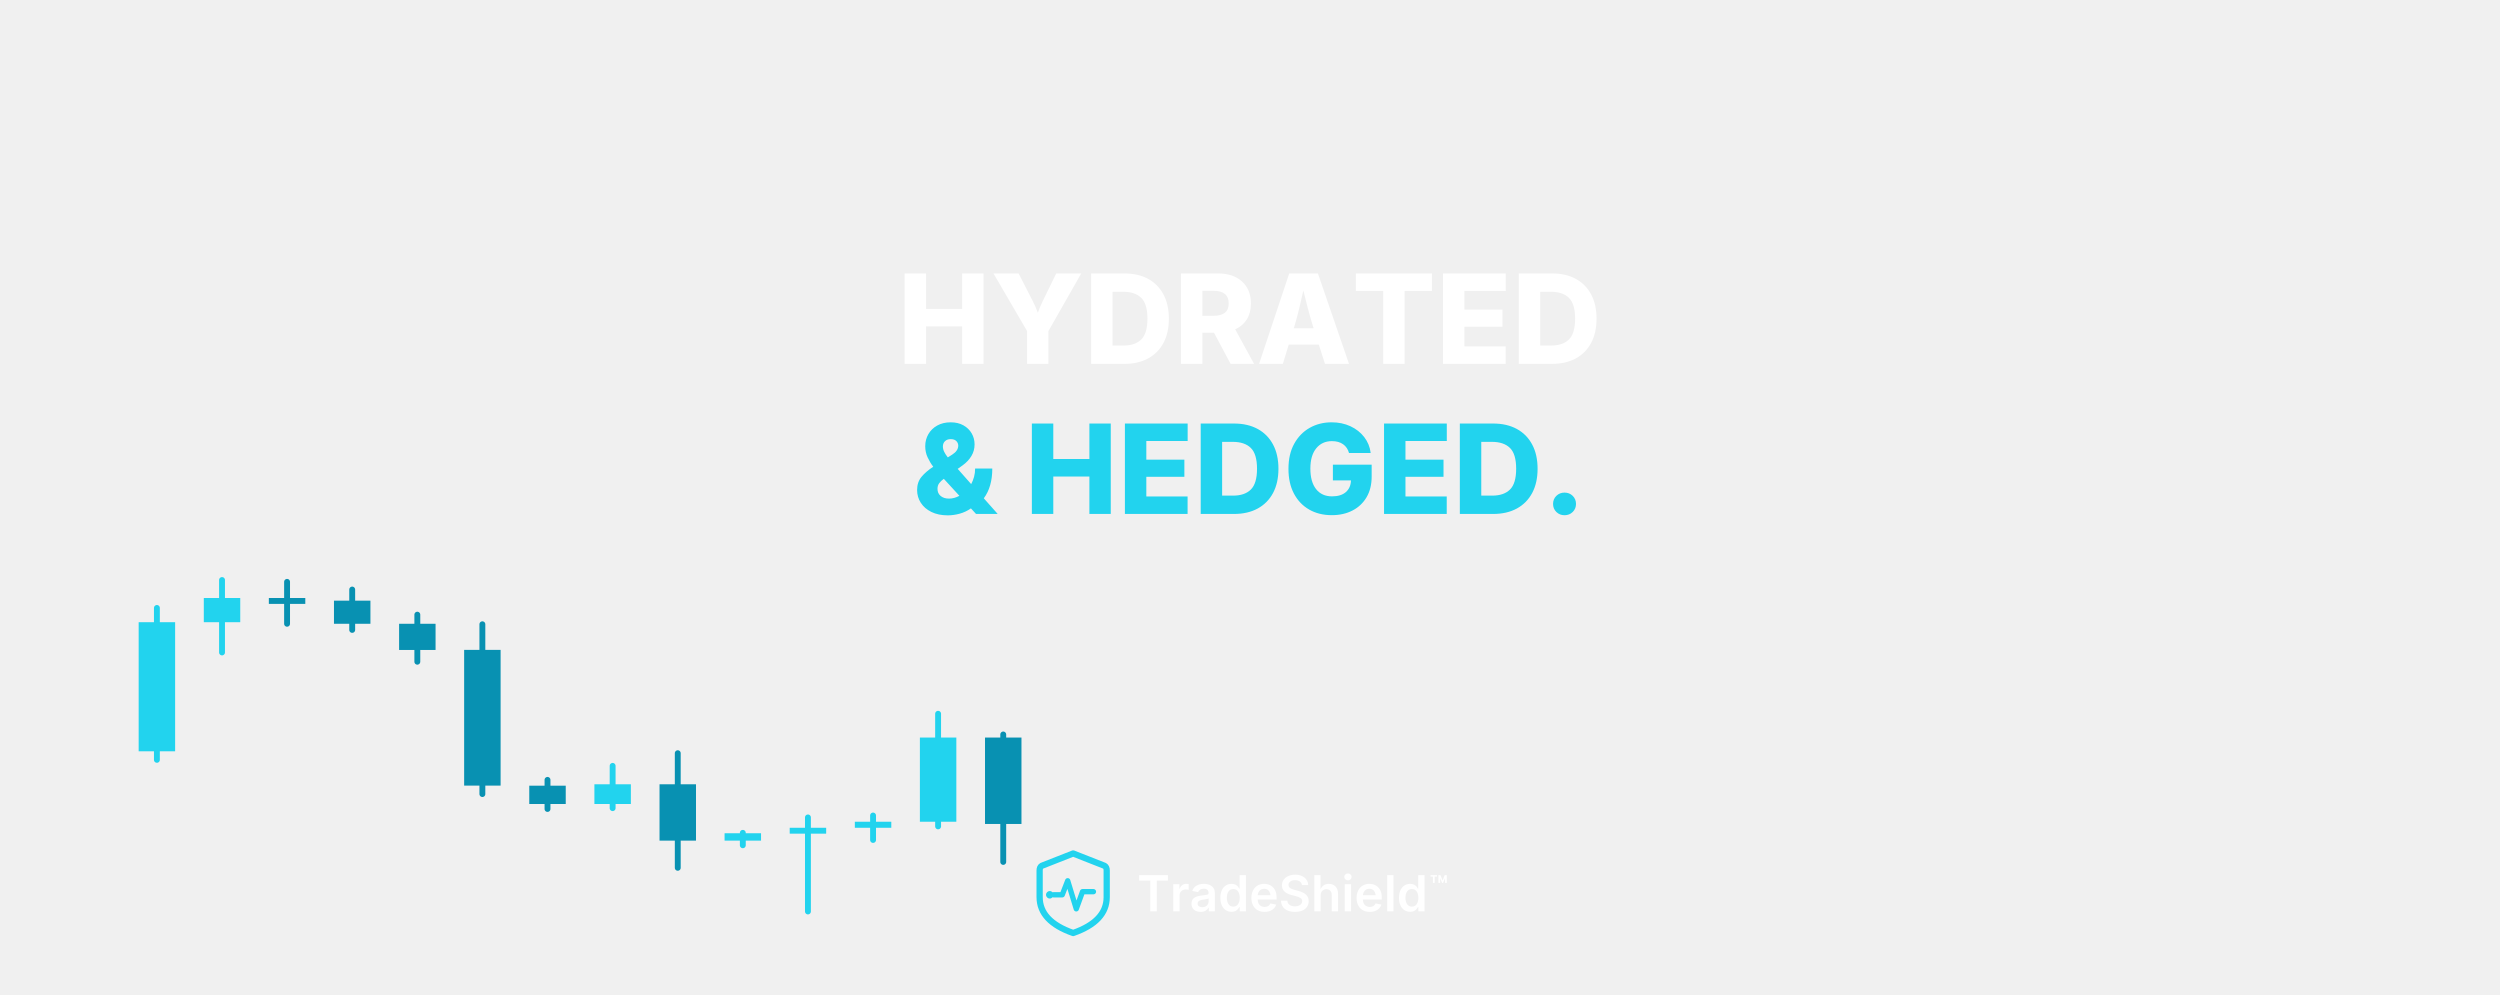
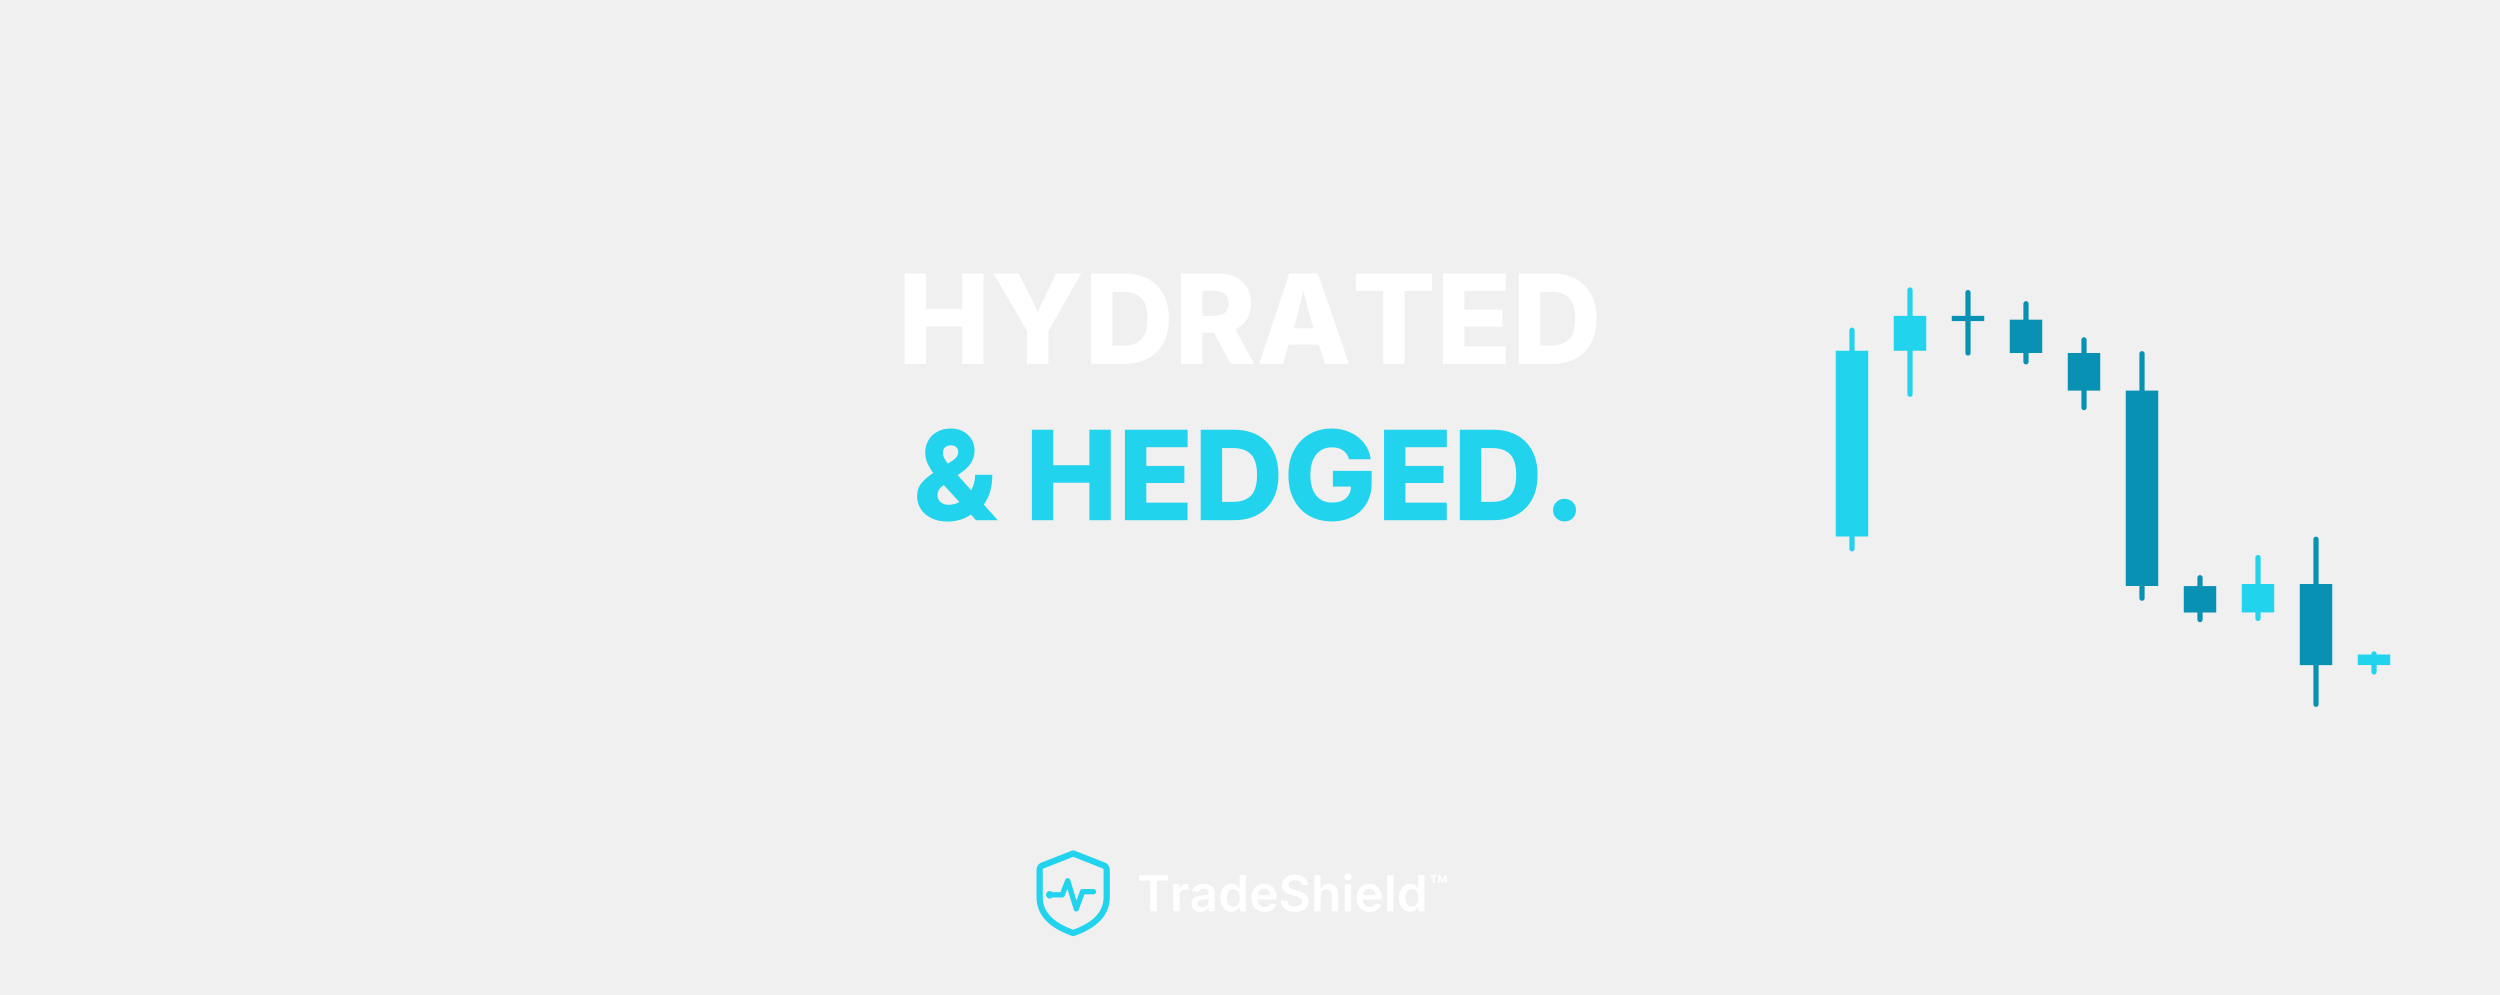
<svg xmlns="http://www.w3.org/2000/svg" width="10.057in" height="4in" viewBox="0 0 3017 1200">
-   <line x1="189.3" y1="733.7" x2="189.3" y2="917.0" stroke="#22D3EE" stroke-width="7.1" stroke-linecap="round" />
-   <rect x="167.3" y="750.9" width="44.0" height="155.8" fill="#22D3EE" />
-   <line x1="267.9" y1="700.0" x2="267.9" y2="787.4" stroke="#22D3EE" stroke-width="7.1" stroke-linecap="round" />
-   <rect x="245.9" y="721.7" width="44.0" height="29.2" fill="#22D3EE" />
-   <line x1="346.4" y1="702.2" x2="346.4" y2="752.8" stroke="#0891B2" stroke-width="7.1" stroke-linecap="round" />
-   <rect x="324.4" y="721.7" width="44.0" height="7.1" fill="#0891B2" />
-   <line x1="425.0" y1="711.5" x2="425.0" y2="760.2" stroke="#0891B2" stroke-width="7.1" stroke-linecap="round" />
-   <rect x="403.0" y="724.9" width="44.0" height="27.9" fill="#0891B2" />
-   <line x1="503.6" y1="741.8" x2="503.6" y2="798.6" stroke="#0891B2" stroke-width="7.1" stroke-linecap="round" />
-   <rect x="481.6" y="752.8" width="44.0" height="31.6" fill="#0891B2" />
-   <line x1="582.1" y1="753.4" x2="582.1" y2="958.3" stroke="#0891B2" stroke-width="7.1" stroke-linecap="round" />
-   <rect x="560.1" y="784.3" width="44.0" height="163.8" fill="#0891B2" />
-   <line x1="660.7" y1="941.2" x2="660.7" y2="976.3" stroke="#0891B2" stroke-width="7.1" stroke-linecap="round" />
-   <rect x="638.7" y="948.2" width="44.0" height="22.1" fill="#0891B2" />
-   <line x1="739.3" y1="924.3" x2="739.3" y2="975.3" stroke="#22D3EE" stroke-width="7.1" stroke-linecap="round" />
-   <rect x="717.3" y="946.5" width="44.0" height="23.8" fill="#22D3EE" />
-   <line x1="817.9" y1="909.0" x2="817.9" y2="1047.3" stroke="#0891B2" stroke-width="7.1" stroke-linecap="round" />
-   <rect x="795.9" y="946.5" width="44.0" height="68.0" fill="#0891B2" />
-   <line x1="896.4" y1="1005.1" x2="896.4" y2="1020.1" stroke="#22D3EE" stroke-width="7.1" stroke-linecap="round" />
-   <rect x="874.4" y="1005.6" width="44.0" height="8.9" fill="#22D3EE" />
-   <line x1="975.0" y1="986.5" x2="975.0" y2="1100.0" stroke="#22D3EE" stroke-width="7.1" stroke-linecap="round" />
-   <rect x="953.0" y="999.0" width="44.0" height="7.1" fill="#22D3EE" />
-   <line x1="1053.6" y1="984.2" x2="1053.6" y2="1013.7" stroke="#22D3EE" stroke-width="7.1" stroke-linecap="round" />
-   <rect x="1031.6" y="991.7" width="44.0" height="7.3" fill="#22D3EE" />
-   <line x1="1132.1" y1="861.4" x2="1132.1" y2="997.3" stroke="#22D3EE" stroke-width="7.1" stroke-linecap="round" />
-   <rect x="1110.1" y="890.1" width="44.0" height="101.6" fill="#22D3EE" />
-   <line x1="1210.7" y1="886.4" x2="1210.7" y2="1040.2" stroke="#0891B2" stroke-width="7.1" stroke-linecap="round" />
-   <rect x="1188.7" y="890.1" width="44.0" height="104.3" fill="#0891B2" />
+   <line x1="2235.0" y1="398.5" x2="2235.0" y2="662.3" stroke="#22D3EE" stroke-width="6.3" stroke-linecap="round" />
+   <rect x="2215.4" y="423.3" width="39.2" height="224.2" fill="#22D3EE" />
+   <line x1="2305.0" y1="350.0" x2="2305.0" y2="475.8" stroke="#22D3EE" stroke-width="6.3" stroke-linecap="round" />
+   <rect x="2285.4" y="381.2" width="39.2" height="42.1" fill="#22D3EE" />
+   <line x1="2375.0" y1="353.1" x2="2375.0" y2="426.0" stroke="#0891B2" stroke-width="6.3" stroke-linecap="round" />
+   <rect x="2355.4" y="381.2" width="39.2" height="6.3" fill="#0891B2" />
+   <line x1="2445.0" y1="366.6" x2="2445.0" y2="436.7" stroke="#0891B2" stroke-width="6.3" stroke-linecap="round" />
+   <rect x="2425.4" y="385.8" width="39.2" height="40.2" fill="#0891B2" />
+   <line x1="2515.0" y1="410.2" x2="2515.0" y2="491.9" stroke="#0891B2" stroke-width="6.3" stroke-linecap="round" />
+   <rect x="2495.4" y="426.0" width="39.2" height="45.4" fill="#0891B2" />
+   <line x1="2585.0" y1="426.9" x2="2585.0" y2="721.9" stroke="#0891B2" stroke-width="6.3" stroke-linecap="round" />
+   <rect x="2565.4" y="471.4" width="39.2" height="235.8" fill="#0891B2" />
+   <line x1="2655.0" y1="697.2" x2="2655.0" y2="747.7" stroke="#0891B2" stroke-width="6.3" stroke-linecap="round" />
+   <rect x="2635.4" y="707.3" width="39.2" height="31.9" fill="#0891B2" />
+   <line x1="2725.0" y1="672.9" x2="2725.0" y2="746.3" stroke="#22D3EE" stroke-width="6.3" stroke-linecap="round" />
+   <rect x="2705.4" y="704.8" width="39.2" height="34.3" fill="#22D3EE" />
+   <line x1="2795.0" y1="650.8" x2="2795.0" y2="850.0" stroke="#0891B2" stroke-width="6.3" stroke-linecap="round" />
+   <rect x="2775.4" y="704.8" width="39.2" height="97.9" fill="#0891B2" />
+   <line x1="2865.0" y1="789.2" x2="2865.0" y2="810.9" stroke="#22D3EE" stroke-width="6.3" stroke-linecap="round" />
+   <rect x="2845.4" y="789.9" width="39.2" height="12.7" fill="#22D3EE" />
  <path fill="#FFFFFF" d="M1091.691 439.131V330.0H1117.546V372.847H1161.125V330.0H1186.906V439.131H1161.125V393.94H1117.546V439.131Z M1239.494 439.131V399.58L1198.918 330.0H1229.24L1246.379 363.472Q1249.821 370.137 1252.458 377.534Q1255.021 370.137 1258.317 363.472L1274.65 330.0H1304.826L1265.202 399.58V439.131Z M1356.901 439.131H1316.765V330.0H1356.901Q1373.527 330.0 1385.539 336.555Q1397.551 343.11 1404.069 355.342Q1410.588 367.573 1410.588 384.565Q1410.588 401.631 1404.069 413.826Q1397.551 426.021 1385.539 432.576Q1373.527 439.131 1356.901 439.131ZM1342.619 417.012H1355.803Q1369.865 417.012 1377.299 409.651Q1384.733 402.29 1384.733 384.565Q1384.733 366.841 1377.263 359.48Q1369.792 352.119 1355.437 352.119H1342.619Z M1425.163 439.131V330.0H1469.841Q1488.298 330.0 1498.955 339.778Q1509.611 349.556 1509.611 366.255Q1509.611 377.534 1504.667 385.444Q1499.724 393.354 1490.642 397.456L1513.42 439.131H1485.075L1465.08 401.558H1451.018V439.131ZM1451.018 381.123H1464.421Q1482.805 381.123 1482.805 366.255Q1482.805 350.947 1464.348 350.947H1451.018Z M1519.426 439.131 1555.827 330.0H1590.471L1627.971 439.131H1598.967L1591.569 415.913H1555.241L1548.137 439.131ZM1561.32 396.138H1585.271L1583.806 391.45Q1580.949 382.075 1578.239 371.821Q1575.529 361.567 1572.893 350.581Q1570.402 361.641 1567.949 371.895Q1565.495 382.148 1562.785 391.45Z M1636.247 351.094V330.0H1728.093V351.094H1695.061V439.131H1669.279V351.094Z M1741.423 439.131V330.0H1817.155V351.094H1767.277V373.652H1813.2V394.307H1767.277V418.037H1817.082V439.131Z M1873.039 439.131H1832.902V330.0H1873.039Q1889.665 330.0 1901.677 336.555Q1913.688 343.11 1920.207 355.342Q1926.726 367.573 1926.726 384.565Q1926.726 401.631 1920.207 413.826Q1913.688 426.021 1901.677 432.576Q1889.665 439.131 1873.039 439.131ZM1858.757 417.012H1871.94Q1886.003 417.012 1893.437 409.651Q1900.871 402.29 1900.871 384.565Q1900.871 366.841 1893.4 359.48Q1885.93 352.119 1871.574 352.119H1858.757Z" />
-   <path fill="#22D3EE" d="M1143.803 621.946Q1132.304 621.946 1123.991 617.845Q1115.678 613.743 1111.21 606.785Q1106.743 599.827 1106.743 591.404Q1106.743 581.883 1112.053 575.474Q1117.363 569.065 1126.225 563.279Q1122.27 558.079 1119.414 551.927Q1116.557 545.774 1116.557 538.523Q1116.557 530.467 1120.366 523.912Q1124.174 517.356 1131.096 513.511Q1138.017 509.666 1147.246 509.666Q1156.181 509.666 1162.626 513.292Q1169.072 516.917 1172.587 522.959Q1176.103 529.002 1176.103 536.326Q1176.103 543.943 1172.294 550.315Q1168.486 556.688 1161.601 561.668L1155.742 565.843L1172.001 584.227Q1174.199 580.198 1175.48 575.474Q1176.762 570.75 1176.762 565.477H1197.49Q1197.49 587.669 1187.236 601.365L1204.008 620.262H1177.861L1171.708 613.523Q1165.483 617.918 1158.122 619.932Q1150.761 621.946 1143.803 621.946ZM1157.792 598.362 1138.969 577.854Q1135.527 580.345 1133.439 583.128Q1131.352 585.911 1131.352 589.939Q1131.352 595.359 1135.161 598.545Q1138.969 601.731 1145.195 601.731Q1151.567 601.731 1157.792 598.362ZM1143.803 552.0 1149.15 548.631Q1156.401 543.943 1156.401 537.864Q1156.401 534.642 1154.094 532.298Q1151.787 529.954 1147.319 529.954Q1142.998 529.954 1140.434 532.408Q1137.871 534.861 1137.871 538.816Q1137.871 542.039 1139.445 545.262Q1141.02 548.484 1143.803 552.0Z M1245.244 620.262V511.131H1271.098V553.978H1314.677V511.131H1340.458V620.262H1314.677V575.071H1271.098V620.262Z M1357.524 620.262V511.131H1433.256V532.225H1383.378V554.783H1429.301V575.438H1383.378V599.168H1433.183V620.262Z M1489.14 620.262H1449.003V511.131H1489.14Q1505.766 511.131 1517.778 517.686Q1529.79 524.241 1536.308 536.473Q1542.827 548.704 1542.827 565.696Q1542.827 582.762 1536.308 594.957Q1529.79 607.151 1517.778 613.707Q1505.766 620.262 1489.14 620.262ZM1474.858 598.143H1488.042Q1502.104 598.143 1509.538 590.782Q1516.972 583.421 1516.972 565.696Q1516.972 547.972 1509.501 540.611Q1502.031 533.25 1487.675 533.25H1474.858Z M1607.28 621.727Q1591.679 621.727 1579.887 614.952Q1568.095 608.177 1561.503 595.652Q1554.912 583.128 1554.912 565.916Q1554.912 548.045 1561.87 535.484Q1568.828 522.923 1580.62 516.294Q1592.412 509.666 1606.987 509.666Q1619.511 509.666 1629.692 514.39Q1639.873 519.114 1646.354 527.5Q1652.836 535.887 1654.155 546.727H1628.007Q1626.176 539.915 1620.866 536.143Q1615.556 532.371 1607.426 532.371Q1595.488 532.371 1588.42 541.05Q1581.352 549.729 1581.352 565.55Q1581.352 581.517 1588.237 590.269Q1595.122 599.021 1607.5 599.021Q1618.339 599.021 1624.235 593.821Q1630.131 588.621 1630.351 579.759H1608.525V560.789H1655.327V575.145Q1655.327 589.72 1649.138 600.157Q1642.949 610.594 1632.109 616.16Q1621.269 621.727 1607.28 621.727Z M1670.268 620.262V511.131H1746V532.225H1696.123V554.783H1742.045V575.438H1696.123V599.168H1745.927V620.262Z M1801.884 620.262H1761.748V511.131H1801.884Q1818.51 511.131 1830.522 517.686Q1842.534 524.241 1849.052 536.473Q1855.571 548.704 1855.571 565.696Q1855.571 582.762 1849.052 594.957Q1842.534 607.151 1830.522 613.707Q1818.51 620.262 1801.884 620.262ZM1787.602 598.143H1800.786Q1814.848 598.143 1822.282 590.782Q1829.716 583.421 1829.716 565.696Q1829.716 547.972 1822.246 540.611Q1814.775 533.25 1800.419 533.25H1787.602Z M1888.09 621.8Q1882.231 621.8 1878.239 617.881Q1874.248 613.963 1874.248 608.177Q1874.248 602.317 1878.239 598.399Q1882.231 594.48 1888.09 594.48Q1893.95 594.48 1897.941 598.399Q1901.933 602.317 1901.933 608.177Q1901.933 613.963 1897.941 617.881Q1893.95 621.8 1888.09 621.8Z" />
+   <path fill="#22D3EE" d="M1143.803 629.446Q1132.304 629.446 1123.991 625.345Q1115.678 621.243 1111.21 614.285Q1106.743 607.327 1106.743 598.904Q1106.743 589.383 1112.053 582.974Q1117.363 576.565 1126.225 570.779Q1122.27 565.579 1119.414 559.427Q1116.557 553.274 1116.557 546.023Q1116.557 537.967 1120.366 531.412Q1124.174 524.856 1131.096 521.011Q1138.017 517.166 1147.246 517.166Q1156.181 517.166 1162.626 520.792Q1169.072 524.417 1172.587 530.459Q1176.103 536.502 1176.103 543.826Q1176.103 551.443 1172.294 557.815Q1168.486 564.188 1161.601 569.168L1155.742 573.343L1172.001 591.727Q1174.199 587.698 1175.48 582.974Q1176.762 578.25 1176.762 572.977H1197.49Q1197.49 595.169 1187.236 608.865L1204.008 627.762H1177.861L1171.708 621.023Q1165.483 625.418 1158.122 627.432Q1150.761 629.446 1143.803 629.446ZM1157.792 605.862 1138.969 585.354Q1135.527 587.845 1133.439 590.628Q1131.352 593.411 1131.352 597.439Q1131.352 602.859 1135.161 606.045Q1138.969 609.231 1145.195 609.231Q1151.567 609.231 1157.792 605.862ZM1143.803 559.5 1149.15 556.131Q1156.401 551.443 1156.401 545.364Q1156.401 542.142 1154.094 539.798Q1151.787 537.454 1147.319 537.454Q1142.998 537.454 1140.434 539.908Q1137.871 542.361 1137.871 546.316Q1137.871 549.539 1139.445 552.762Q1141.02 555.984 1143.803 559.5Z M1245.244 627.762V518.631H1271.098V561.478H1314.677V518.631H1340.458V627.762H1314.677V582.571H1271.098V627.762Z M1357.524 627.762V518.631H1433.256V539.725H1383.378V562.283H1429.301V582.938H1383.378V606.668H1433.183V627.762Z M1489.14 627.762H1449.003V518.631H1489.14Q1505.766 518.631 1517.778 525.186Q1529.79 531.741 1536.308 543.973Q1542.827 556.204 1542.827 573.196Q1542.827 590.262 1536.308 602.457Q1529.79 614.651 1517.778 621.207Q1505.766 627.762 1489.14 627.762ZM1474.858 605.643H1488.042Q1502.104 605.643 1509.538 598.282Q1516.972 590.921 1516.972 573.196Q1516.972 555.472 1509.501 548.111Q1502.031 540.75 1487.675 540.75H1474.858Z M1607.28 629.227Q1591.679 629.227 1579.887 622.452Q1568.095 615.677 1561.503 603.152Q1554.912 590.628 1554.912 573.416Q1554.912 555.545 1561.87 542.984Q1568.828 530.423 1580.62 523.794Q1592.412 517.166 1606.987 517.166Q1619.511 517.166 1629.692 521.89Q1639.873 526.614 1646.354 535Q1652.836 543.387 1654.155 554.227H1628.007Q1626.176 547.415 1620.866 543.643Q1615.556 539.871 1607.426 539.871Q1595.488 539.871 1588.42 548.55Q1581.352 557.229 1581.352 573.05Q1581.352 589.017 1588.237 597.769Q1595.122 606.521 1607.5 606.521Q1618.339 606.521 1624.235 601.321Q1630.131 596.121 1630.351 587.259H1608.525V568.289H1655.327V582.645Q1655.327 597.22 1649.138 607.657Q1642.949 618.094 1632.109 623.66Q1621.269 629.227 1607.28 629.227Z M1670.268 627.762V518.631H1746V539.725H1696.123V562.283H1742.045V582.938H1696.123V606.668H1745.927V627.762Z M1801.884 627.762H1761.748V518.631H1801.884Q1818.51 518.631 1830.522 525.186Q1842.534 531.741 1849.052 543.973Q1855.571 556.204 1855.571 573.196Q1855.571 590.262 1849.052 602.457Q1842.534 614.651 1830.522 621.207Q1818.51 627.762 1801.884 627.762ZM1787.602 605.643H1800.786Q1814.848 605.643 1822.282 598.282Q1829.716 590.921 1829.716 573.196Q1829.716 555.472 1822.246 548.111Q1814.775 540.75 1800.419 540.75H1787.602Z M1888.09 629.3Q1882.231 629.3 1878.239 625.381Q1874.248 621.463 1874.248 615.677Q1874.248 609.817 1878.239 605.899Q1882.231 601.98 1888.09 601.98Q1893.95 601.98 1897.941 605.899Q1901.933 609.817 1901.933 615.677Q1901.933 621.463 1897.941 625.381Q1893.95 629.3 1888.09 629.3Z" />
  <g transform="translate(1234.85,1017.76) scale(1.8824)" fill="none" stroke="#22D3EE" stroke-linecap="round" stroke-linejoin="round">
    <path stroke-width="4" d="M32 6.5 L52.1 14.4 Q53.5 15.2 53.5 17.4 L53.5 34.5 Q53.5 50 32 57.5 Q10.5 50 10.5 34.5 L10.5 17.4 Q10.5 15.2 11.9 14.4 Z" />
    <circle cx="17" cy="33" r="2.4" fill="#22D3EE" stroke="none" />
    <path stroke-width="3.4" d="M19.5 33 H25 L28.5 24 L34 42 L38 31 H45" />
  </g>
  <path fill="#FFFFFF" d="M1374.693 1062.766V1056.174H1409.439V1062.766H1395.992V1099.826H1388.17V1062.766Z M1415.914 1099.826V1067.072H1423.297V1072.551H1423.648Q1424.527 1069.709 1426.724 1068.171Q1428.922 1066.633 1431.734 1066.633Q1433.199 1066.633 1434.517 1066.838V1073.84Q1434.049 1073.723 1432.994 1073.591Q1431.939 1073.459 1430.914 1073.459Q1427.721 1073.459 1425.626 1075.437Q1423.531 1077.414 1423.531 1080.549V1099.826Z M1448.873 1100.5Q1445.767 1100.5 1443.277 1099.372Q1440.787 1098.244 1439.351 1096.047Q1437.916 1093.85 1437.916 1090.627Q1437.916 1086.936 1439.718 1084.899Q1441.519 1082.863 1444.376 1081.94Q1447.232 1081.018 1450.396 1080.695Q1454.674 1080.227 1456.578 1079.831Q1458.482 1079.436 1458.482 1077.736V1077.59Q1458.482 1075.188 1457.017 1073.854Q1455.553 1072.521 1452.769 1072.521Q1449.898 1072.521 1448.199 1073.781Q1446.5 1075.041 1445.914 1076.652L1438.853 1075.217Q1440.289 1070.881 1444.054 1068.771Q1447.818 1066.662 1452.74 1066.662Q1455.055 1066.662 1457.413 1067.204Q1459.771 1067.746 1461.734 1069.021Q1463.697 1070.295 1464.898 1072.478Q1466.099 1074.66 1466.099 1077.941V1099.826H1458.805V1095.314H1458.512Q1457.428 1097.424 1455.055 1098.962Q1452.681 1100.5 1448.873 1100.5ZM1450.836 1094.846Q1454.351 1094.846 1456.446 1092.824Q1458.541 1090.803 1458.541 1088.078V1084.211Q1458.013 1084.621 1456.666 1084.929Q1455.318 1085.236 1453.809 1085.456Q1452.301 1085.676 1451.305 1085.822Q1448.726 1086.174 1447.013 1087.229Q1445.299 1088.283 1445.299 1090.539Q1445.299 1092.648 1446.851 1093.747Q1448.404 1094.846 1450.836 1094.846Z M1486.256 1100.412Q1482.388 1100.412 1479.327 1098.435Q1476.265 1096.457 1474.508 1092.678Q1472.75 1088.898 1472.75 1083.508Q1472.75 1078.059 1474.537 1074.294Q1476.324 1070.529 1479.386 1068.596Q1482.447 1066.662 1486.226 1066.662Q1489.156 1066.662 1491.016 1067.644Q1492.877 1068.625 1493.961 1069.987Q1495.045 1071.35 1495.631 1072.492H1495.953V1056.174H1503.57V1099.826H1496.099V1094.641H1495.631Q1495.015 1095.812 1493.902 1097.16Q1492.789 1098.508 1490.929 1099.46Q1489.068 1100.412 1486.256 1100.412ZM1488.336 1094.143Q1492.056 1094.143 1494.078 1091.198Q1496.099 1088.254 1496.099 1083.479Q1496.099 1078.703 1494.093 1075.817Q1492.086 1072.932 1488.336 1072.932Q1484.469 1072.932 1482.506 1075.92Q1480.543 1078.908 1480.543 1083.479Q1480.543 1088.078 1482.52 1091.11Q1484.498 1094.143 1488.336 1094.143Z M1526.099 1100.5Q1521.148 1100.5 1517.589 1098.42Q1514.029 1096.34 1512.11 1092.561Q1510.191 1088.781 1510.191 1083.654Q1510.191 1078.615 1512.081 1074.792Q1513.971 1070.969 1517.442 1068.815Q1520.914 1066.662 1525.601 1066.662Q1529.586 1066.662 1532.999 1068.405Q1536.412 1070.148 1538.492 1073.796Q1540.572 1077.443 1540.572 1083.186V1085.588H1517.779Q1517.926 1089.953 1520.225 1092.238Q1522.525 1094.523 1526.187 1094.523Q1528.707 1094.523 1530.509 1093.439Q1532.31 1092.355 1533.072 1090.275L1540.074 1091.711Q1538.902 1095.666 1535.225 1098.083Q1531.549 1100.5 1526.099 1100.5ZM1517.808 1080.402H1533.16Q1532.808 1076.887 1530.919 1074.763Q1529.029 1072.639 1525.631 1072.639Q1522.144 1072.639 1520.108 1074.88Q1518.072 1077.121 1517.808 1080.402Z M1562.779 1100.5Q1555.162 1100.5 1550.636 1096.984Q1546.109 1093.469 1545.846 1086.994H1553.551Q1553.814 1090.451 1556.422 1092.136Q1559.029 1093.82 1562.721 1093.82Q1566.588 1093.82 1569.034 1092.077Q1571.48 1090.334 1571.48 1087.521Q1571.48 1084.973 1569.312 1083.669Q1567.144 1082.365 1563.599 1081.457L1558.648 1080.168Q1553.17 1078.762 1550.108 1075.92Q1547.047 1073.078 1547.047 1068.449Q1547.047 1064.582 1549.127 1061.696Q1551.207 1058.811 1554.81 1057.199Q1558.414 1055.588 1562.984 1055.588Q1567.642 1055.588 1571.143 1057.199Q1574.644 1058.811 1576.637 1061.652Q1578.629 1064.494 1578.717 1068.127H1571.129Q1570.836 1065.344 1568.624 1063.791Q1566.412 1062.238 1562.867 1062.238Q1559.176 1062.238 1557.066 1063.864Q1554.957 1065.49 1554.957 1067.98Q1554.957 1069.826 1556.085 1070.983Q1557.213 1072.141 1558.927 1072.844Q1560.64 1073.547 1562.398 1073.986L1566.471 1075.041Q1569.693 1075.832 1572.638 1077.312Q1575.582 1078.791 1577.442 1081.281Q1579.303 1083.771 1579.303 1087.58Q1579.303 1091.418 1577.34 1094.333Q1575.377 1097.248 1571.685 1098.874Q1567.994 1100.5 1562.779 1100.5Z M1593.746 1080.637V1099.826H1586.129V1056.174H1593.629V1073.137Q1596.617 1066.662 1603.56 1066.662Q1608.629 1066.662 1611.705 1069.885Q1614.781 1073.107 1614.781 1078.996V1099.826H1607.135V1080.168Q1607.135 1076.887 1605.435 1075.012Q1603.736 1073.137 1600.748 1073.137Q1597.701 1073.137 1595.723 1075.1Q1593.746 1077.062 1593.746 1080.637Z M1622.867 1099.826V1067.072H1630.484V1099.826ZM1626.676 1062.443Q1624.859 1062.443 1623.555 1061.228Q1622.252 1060.012 1622.252 1058.254Q1622.252 1056.525 1623.555 1055.31Q1624.859 1054.094 1626.676 1054.094Q1628.521 1054.094 1629.825 1055.31Q1631.129 1056.525 1631.129 1058.254Q1631.129 1060.012 1629.825 1061.228Q1628.521 1062.443 1626.676 1062.443Z M1653.043 1100.5Q1648.092 1100.5 1644.532 1098.42Q1640.972 1096.34 1639.054 1092.561Q1637.135 1088.781 1637.135 1083.654Q1637.135 1078.615 1639.024 1074.792Q1640.914 1070.969 1644.386 1068.815Q1647.857 1066.662 1652.545 1066.662Q1656.529 1066.662 1659.942 1068.405Q1663.355 1070.148 1665.435 1073.796Q1667.515 1077.443 1667.515 1083.186V1085.588H1644.722Q1644.869 1089.953 1647.169 1092.238Q1649.469 1094.523 1653.131 1094.523Q1655.65 1094.523 1657.452 1093.439Q1659.254 1092.355 1660.015 1090.275L1667.017 1091.711Q1665.846 1095.666 1662.169 1098.083Q1658.492 1100.5 1653.043 1100.5ZM1644.752 1080.402H1660.103Q1659.752 1076.887 1657.862 1074.763Q1655.972 1072.639 1652.574 1072.639Q1649.088 1072.639 1647.052 1074.88Q1645.015 1077.121 1644.752 1080.402Z M1681.666 1056.174V1099.826H1674.049V1056.174Z M1701.822 1100.412Q1697.955 1100.412 1694.893 1098.435Q1691.832 1096.457 1690.074 1092.678Q1688.316 1088.898 1688.316 1083.508Q1688.316 1078.059 1690.103 1074.294Q1691.89 1070.529 1694.952 1068.596Q1698.013 1066.662 1701.793 1066.662Q1704.722 1066.662 1706.583 1067.644Q1708.443 1068.625 1709.527 1069.987Q1710.611 1071.35 1711.197 1072.492H1711.519V1056.174H1719.137V1099.826H1711.666V1094.641H1711.197Q1710.582 1095.812 1709.469 1097.16Q1708.355 1098.508 1706.495 1099.46Q1704.635 1100.412 1701.822 1100.412ZM1703.902 1094.143Q1707.623 1094.143 1709.644 1091.198Q1711.666 1088.254 1711.666 1083.479Q1711.666 1078.703 1709.659 1075.817Q1707.652 1072.932 1703.902 1072.932Q1700.035 1072.932 1698.072 1075.92Q1696.109 1078.908 1696.109 1083.479Q1696.109 1088.078 1698.087 1091.11Q1700.064 1094.143 1703.902 1094.143Z" />
  <path fill="#FFFFFF" d="M1740.349 1065.596 1737.958 1059.848V1065.596H1735.866V1056.174H1738.38L1740.911 1062.643L1743.46 1056.174H1745.991V1065.596H1743.882V1059.865L1741.509 1065.596ZM1729.239 1065.596V1057.949H1726.392V1056.174H1734.214V1057.949H1731.366V1065.596Z" />
</svg>
